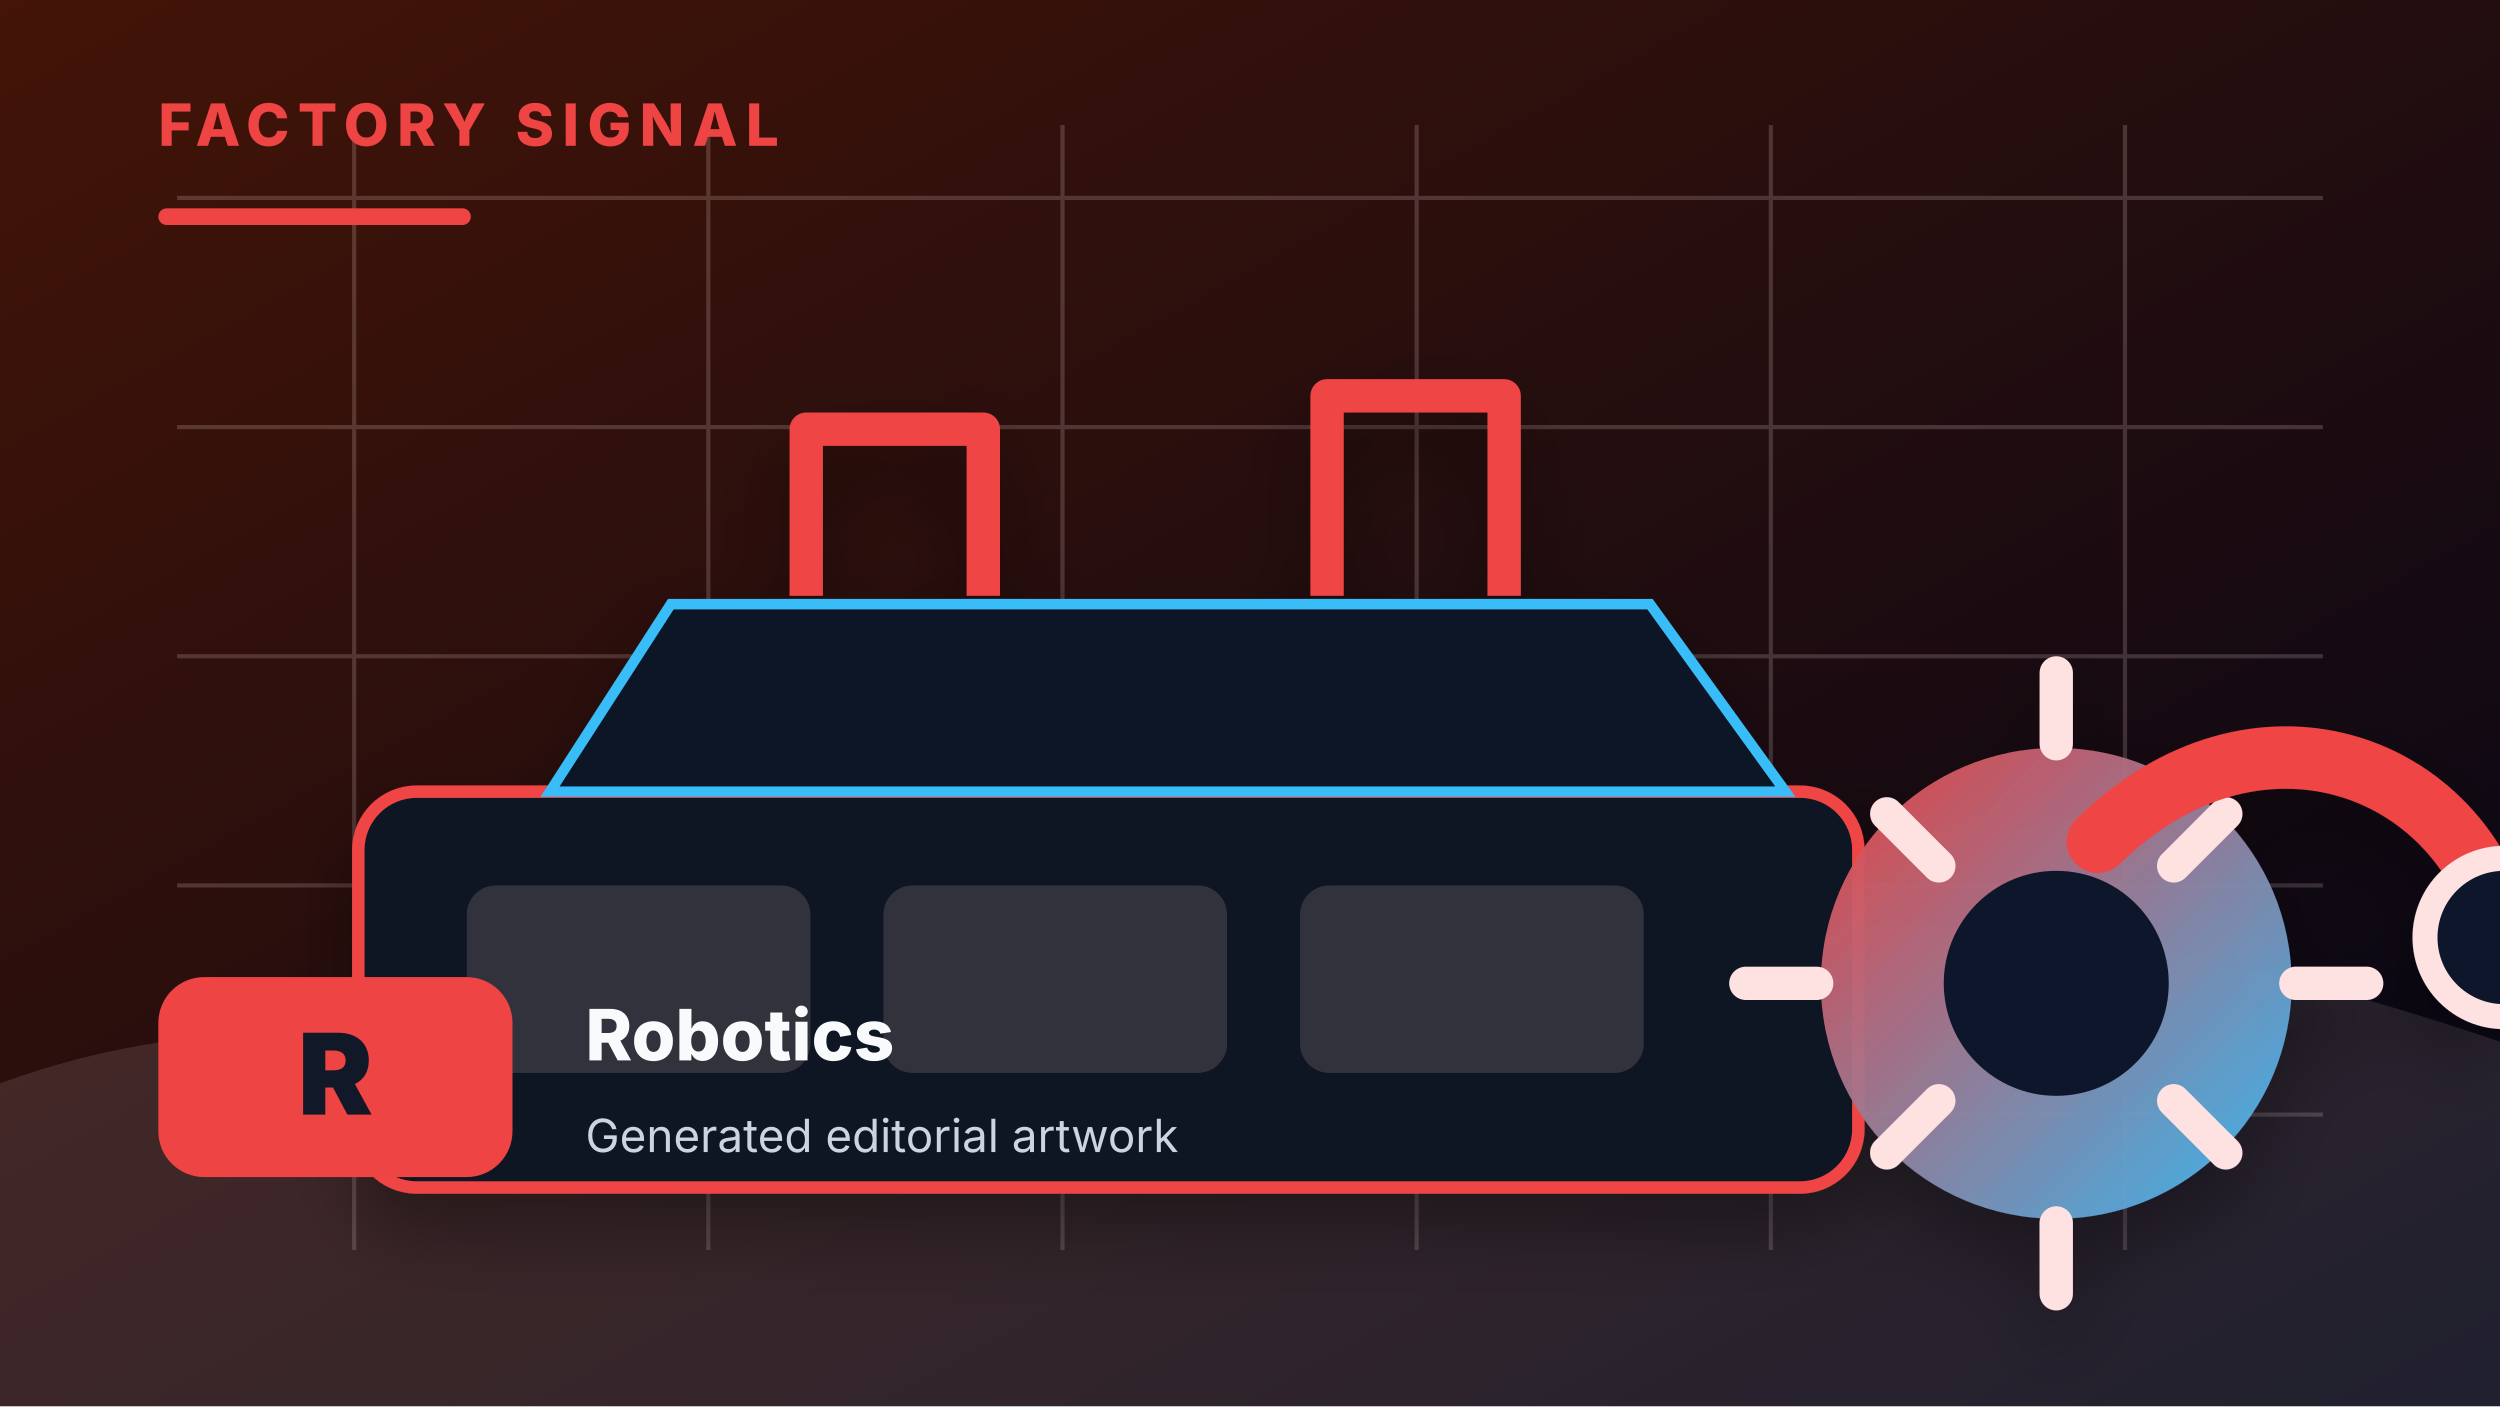
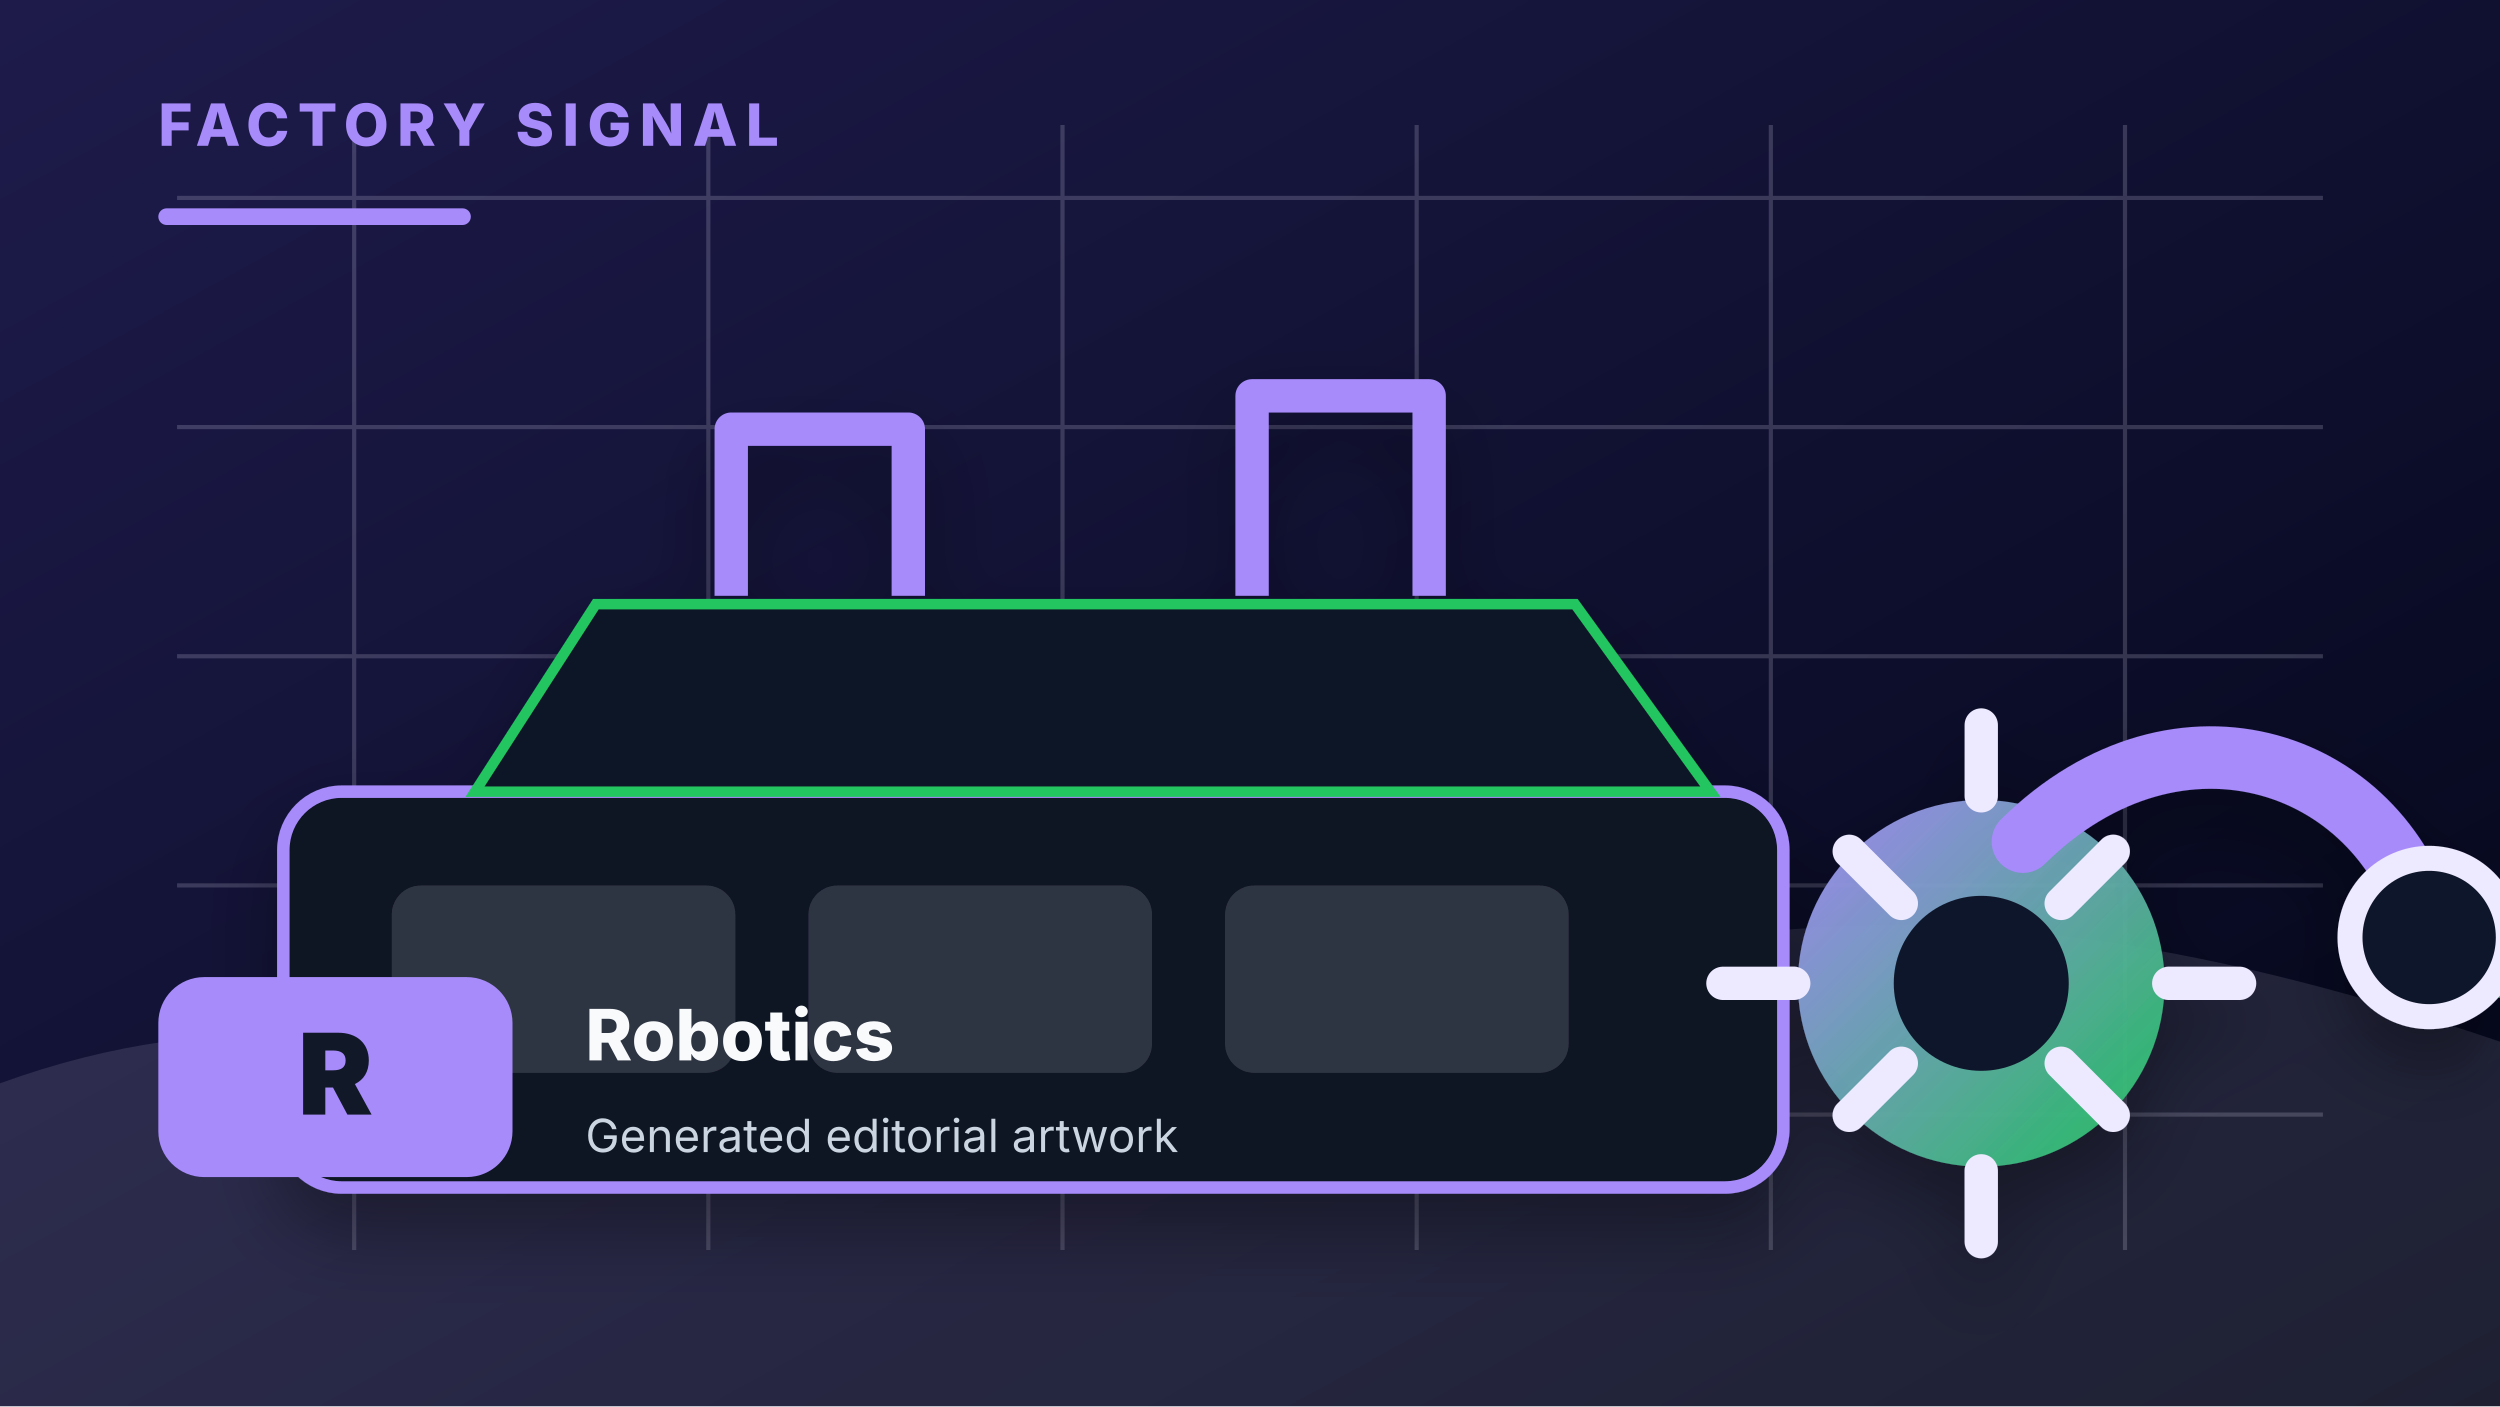
<svg xmlns="http://www.w3.org/2000/svg" width="1600" height="900" viewBox="0 0 1600 900" role="img" aria-labelledby="title desc">
  <g transform="scale(1.333333)">
    <defs>
      <linearGradient id="bg" x1="0" y1="0" x2="1" y2="1">
-         <stop offset="0" stop-color="#431407" />
+         <stop offset="0" stop-color="#1e1b4b" />
        <stop offset="1" stop-color="#020617" />
      </linearGradient>
      <linearGradient id="accent" x1="0" y1="0" x2="1" y2="1">
-         <stop offset="0" stop-color="#ef4444" />
-         <stop offset="1" stop-color="#38bdf8" />
+         <stop offset="0" stop-color="#a78bfa" />
+         <stop offset="1" stop-color="#22c55e" />
      </linearGradient>
      <filter id="shadow" x="-20%" y="-20%" width="140%" height="140%">
        <feDropShadow dx="0" dy="18" stdDeviation="18" flood-color="#000000" flood-opacity="0.35" />
      </filter>
    </defs>
    <rect width="1200" height="675" fill="url(#bg)" />
-     <path d="M0 520 C220 440 340 595 560 520 S920 405 1200 500 V675 H0Z" fill="#fee2e2" opacity="0.12" />
-     <g opacity="0.18" stroke="#fee2e2" stroke-width="2">
+     <path d="M0 520 C220 440 340 595 560 520 S920 405 1200 500 V675 H0Z" fill="#ede9fe" opacity="0.12" />
+     <g opacity="0.18" stroke="#ede9fe" stroke-width="2">
      <path d="M85 95H1115M85 205H1115M85 315H1115M85 425H1115M85 535H1115" />
      <path d="M170 60V600M340 60V600M510 60V600M680 60V600M850 60V600M1020 60V600" />
    </g>
-     <g transform="translate(172 120)" filter="url(#shadow)">
-       <rect x="0" y="260" width="720" height="190" rx="28" fill="#0b1220" stroke="#ef4444" stroke-width="6" />
-       <rect x="52" y="305" width="165" height="90" rx="14" fill="#fee2e2" opacity="0.16" />
-       <rect x="252" y="305" width="165" height="90" rx="14" fill="#fee2e2" opacity="0.16" />
-       <rect x="452" y="305" width="165" height="90" rx="14" fill="#fee2e2" opacity="0.16" />
-       <path d="M92 260 L150 170 H620 L685 260Z" fill="#111827" stroke="#38bdf8" stroke-width="5" />
-       <path d="M215 166 V86 H300 V166M465 166 V70 H550 V166" fill="none" stroke="#ef4444" stroke-width="16" stroke-linejoin="round" />
-       <circle cx="815" cy="352" r="113" fill="url(#accent)" opacity="0.95" />
-       <circle cx="815" cy="352" r="54" fill="#0f172a" />
-       <g stroke="#fee2e2" stroke-width="16" stroke-linecap="round">
-         <path d="M815 203v34M815 501v-34M666 352h34M964 352h-34" />
-         <path d="M733.64 270.64l25 25M896.36 270.64l-25 25M733.64 433.36l25-25M896.36 433.36l-25-25" />
+     <g transform="translate(136 120)" filter="url(#shadow)">
+       <rect x="0" y="260" width="720" height="190" rx="28" fill="#0b1220" stroke="#a78bfa" stroke-width="6" />
+       <rect x="52" y="305" width="165" height="90" rx="14" fill="#ede9fe" opacity="0.16" />
+       <rect x="252" y="305" width="165" height="90" rx="14" fill="#ede9fe" opacity="0.16" />
+       <rect x="452" y="305" width="165" height="90" rx="14" fill="#ede9fe" opacity="0.16" />
+       <path d="M92 260 L150 170 H620 L685 260Z" fill="#111827" stroke="#22c55e" stroke-width="5" />
+       <path d="M215 166 V86 H300 V166M465 166 V70 H550 V166" fill="none" stroke="#a78bfa" stroke-width="16" stroke-linejoin="round" />
+       <circle cx="815" cy="352" r="88" fill="url(#accent)" opacity="0.95" />
+       <circle cx="815" cy="352" r="42" fill="#0f172a" />
+       <g stroke="#ede9fe" stroke-width="16" stroke-linecap="round">
+         <path d="M815 228v34M815 476v-34M691 352h34M939 352h-34" />
+         <path d="M751.64 288.64l25 25M878.36 288.64l-25 25M751.64 415.36l25-25M878.36 415.36l-25-25" />
      </g>
-       <path d="M835 284 C910 210 1010 245 1030 330" fill="none" stroke="#ef4444" stroke-width="30" stroke-linecap="round" />
-       <path d="M1030 330 l259 58" stroke="#38bdf8" stroke-width="34" stroke-linecap="round" />
-       <circle cx="1030" cy="330" r="38" fill="#0f172a" stroke="#fee2e2" stroke-width="12" />
-       <path d="M1289 388 l54 -35M1289 388 l46 45" stroke="#ef4444" stroke-width="18" stroke-linecap="round" />
+       <path d="M835 284 C910 210 1010 245 1030 330" fill="none" stroke="#a78bfa" stroke-width="30" stroke-linecap="round" />
+       <path d="M1030 330 l177 58" stroke="#22c55e" stroke-width="34" stroke-linecap="round" />
+       <circle cx="1030" cy="330" r="38" fill="#0f172a" stroke="#ede9fe" stroke-width="12" />
+       <path d="M1207 388 l54 -35M1207 388 l46 45" stroke="#a78bfa" stroke-width="18" stroke-linecap="round" />
    </g>
    <g transform="translate(76 70)">
-       <text x="0" y="0" fill="#ef4444" font-family="Inter, Arial, sans-serif" font-size="28" font-weight="800" letter-spacing="4">FACTORY SIGNAL</text>
-       <rect x="0" y="30" width="150" height="8" rx="4" fill="#ef4444" />
+       <text x="0" y="0" fill="#a78bfa" font-family="Inter, Arial, sans-serif" font-size="28" font-weight="800" letter-spacing="4">FACTORY SIGNAL</text>
+       <rect x="0" y="30" width="150" height="8" rx="4" fill="#a78bfa" />
    </g>
    <g transform="translate(76 535)">
-       <rect x="0" y="-66" width="170" height="96" rx="22" fill="#ef4444" />
+       <rect x="0" y="-66" width="170" height="96" rx="22" fill="#a78bfa" />
      <text x="85" y="0" text-anchor="middle" fill="#111827" font-family="Inter, Arial, sans-serif" font-size="54" font-weight="900">R</text>
      <text x="205" y="-26" fill="#f8fafc" font-family="Inter, Arial, sans-serif" font-size="34" font-weight="800">Robotics</text>
      <text x="205" y="18" fill="#cbd5e1" font-family="Inter, Arial, sans-serif" font-size="22">Generated editorial artwork</text>
    </g>
  </g>
</svg>
